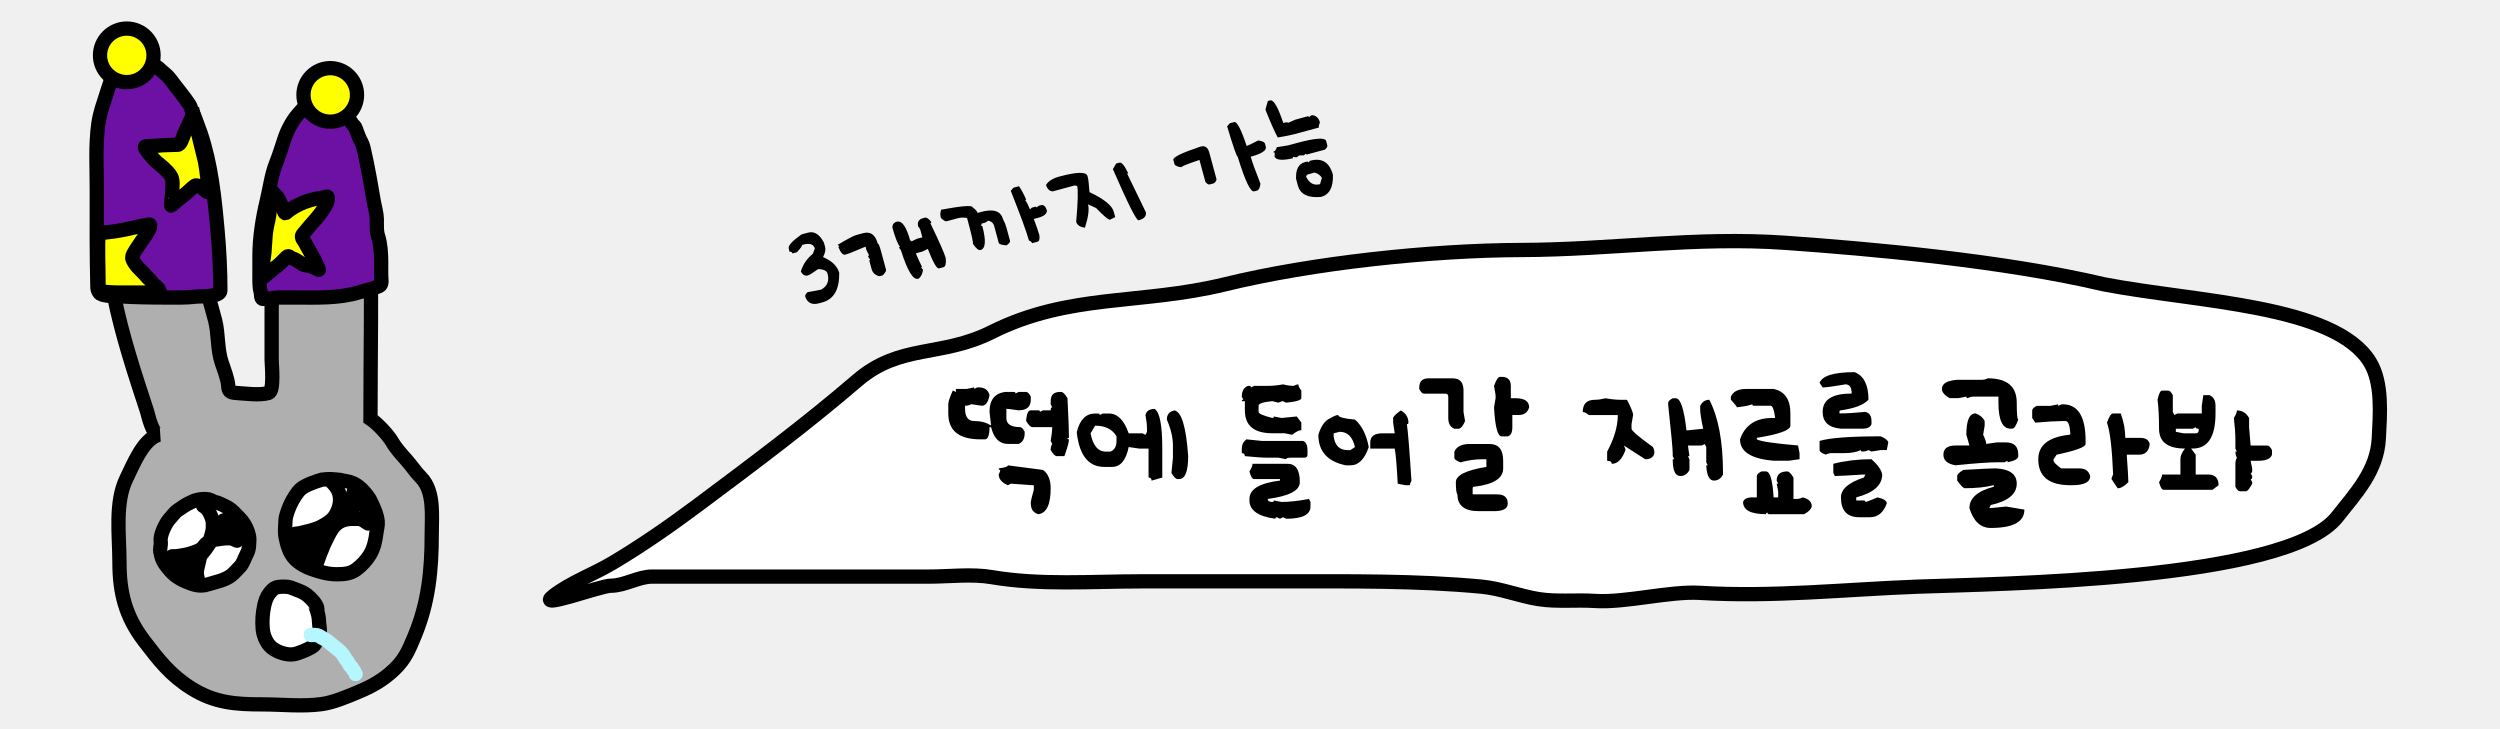
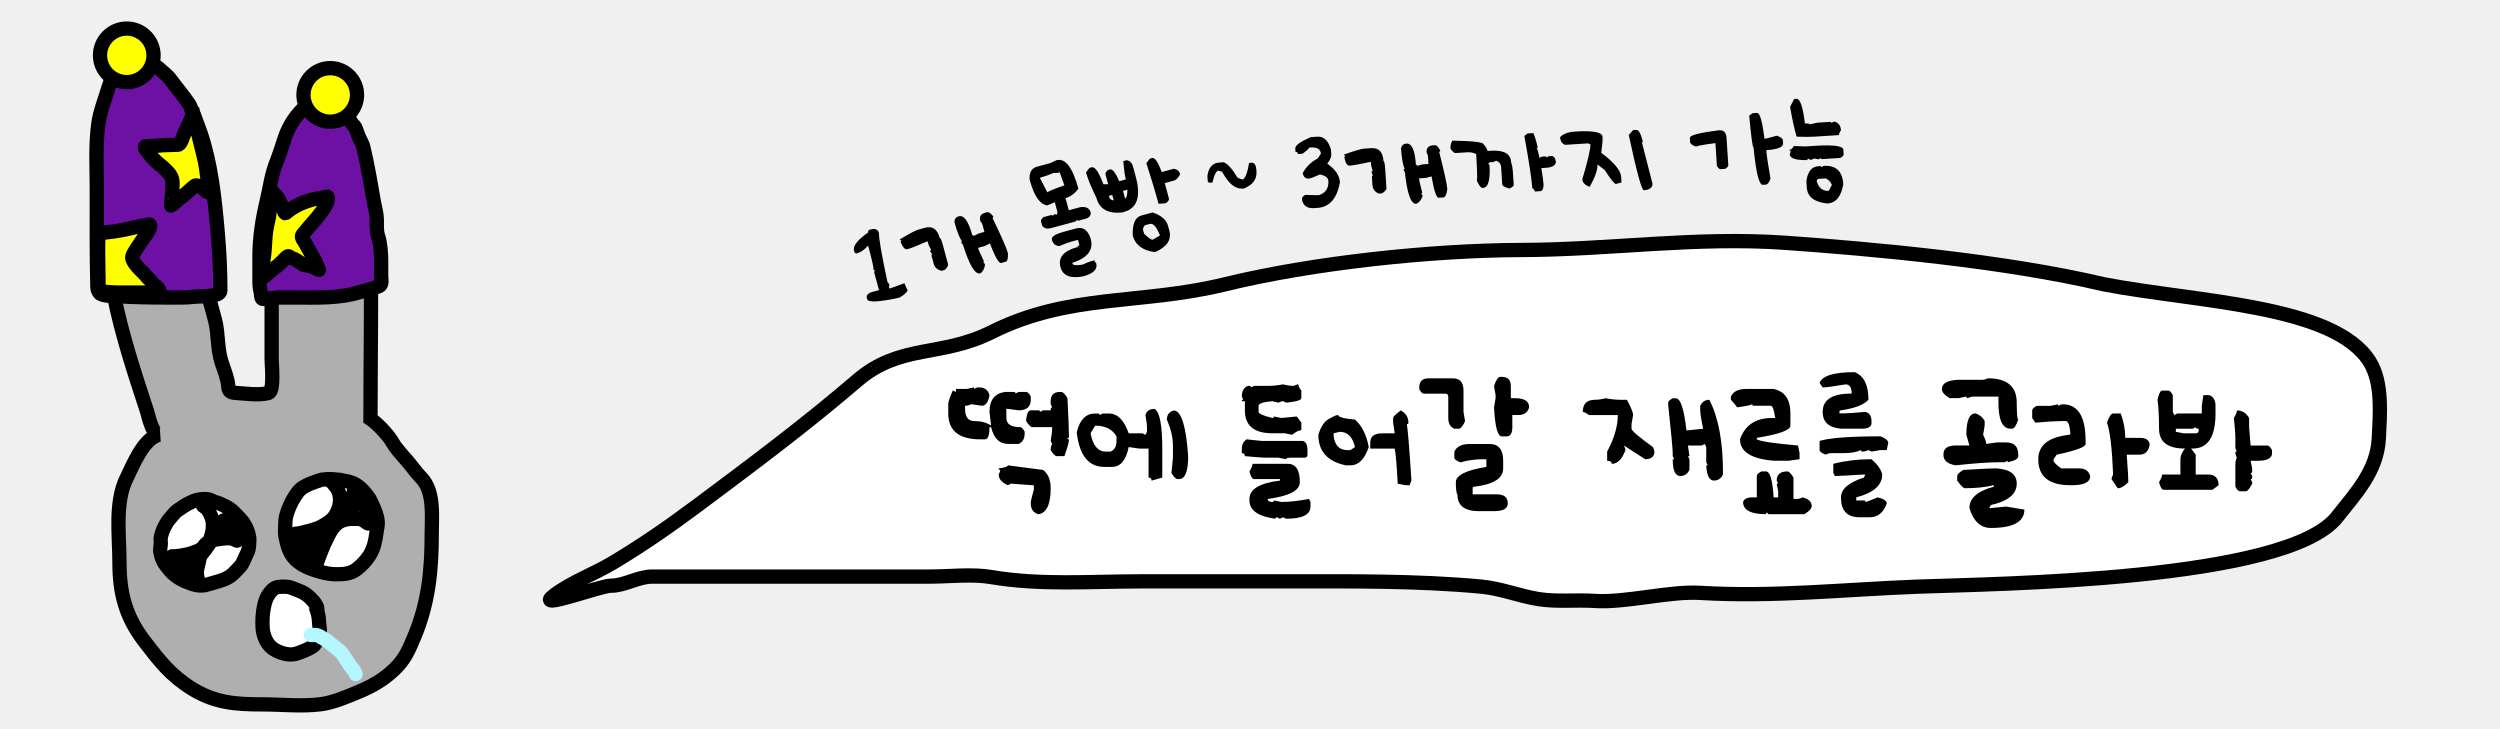
<svg xmlns="http://www.w3.org/2000/svg" width="350" height="102" viewBox="0 0 350 102" fill="none">
  <path d="M85.757 78.812C83.089 80.403 79.981 81.5 77.509 83.391C74.75 85.5 84.034 82 85.509 82C87.48 82 89.329 80.722 91.299 80.722H100.882H118.176H130.113C132.894 80.722 136.064 80.326 138.825 80.796C145.658 81.959 152.802 81.389 159.733 81.389H179.752C188.922 81.389 198.28 81.275 207.407 82.13C210.12 82.385 212.721 83.447 215.395 83.873C217.989 84.285 220.66 83.957 223.273 84.132C227.543 84.419 233.722 82.742 238 83C248.236 83.617 258.24 82.517 268.5 82.13C279.35 81.721 320.123 81.347 327.195 72.38C329.83 69.04 332.806 65.926 333.034 61.37C333.201 58.023 333.584 53.626 331.792 50.694C326.882 42.66 307.555 42.307 294.54 39.803C280.509 36.487 261.78 34.829 250.009 33.997C237.372 33.104 225.671 34.957 213 35C200.325 35.043 183.788 36.803 171.5 39.803C159.67 42.692 149.715 41.055 138.825 46.5C131.712 50.056 126.015 48.109 120.011 53.27C112.96 59.331 105.467 64.925 98.014 70.488L97.565 70.823C93.747 73.673 89.853 76.372 85.757 78.812Z" fill="white" stroke="black" stroke-width="2" stroke-linecap="round" />
  <path d="M136.391 54.234V54.453L136.82 54.234H137.039C137.836 54.234 138.333 54.591 138.531 55.305C138.359 56.305 138.003 56.805 137.461 56.805L135.969 56.586C135.719 56.732 135.432 56.805 135.109 56.805V57.227C135.109 58.372 135.536 58.945 136.391 58.945C137.349 58.945 138.135 59.159 138.75 59.586L138.531 57.656C138.531 56.016 139.245 55.089 140.672 54.875H141.953C142.099 54.875 142.172 54.948 142.172 55.094L142.602 54.875H143.664C143.872 54.875 144.089 55.089 144.312 55.516V55.945C144.312 56.945 143.742 57.445 142.602 57.445C141.581 57.3 141.01 57.227 140.891 57.227V58.516C140.891 59.37 141.531 59.797 142.812 59.797C143.016 59.797 143.229 60.01 143.453 60.438V60.656C143.453 61.422 143.169 61.919 142.602 62.148H141.102C139.924 62.148 139.141 61.365 138.75 59.797H138.531C138.531 60.938 138.318 61.508 137.891 61.508H137.25C134.255 61.508 132.758 60.297 132.758 57.875V56.586C132.758 56.247 132.971 55.607 133.398 54.664L133.828 54.875V54.453H135.328L136.391 54.234ZM148.375 54.875H148.586C148.81 54.875 149.096 55.161 149.445 55.734C149.586 58.536 149.656 60.391 149.656 61.297H149.445C149.445 61.438 149.516 61.508 149.656 61.508C149.656 61.883 149.443 62.667 149.016 63.859H147.945C147.721 63.859 147.438 63.575 147.094 63.008C147.094 62.685 147.164 62.398 147.305 62.148L147.094 61.719C147.234 60.948 147.305 60.307 147.305 59.797H144.523C144.299 59.797 144.013 59.513 143.664 58.945V58.727C143.758 57.872 143.974 57.445 144.312 57.445H145.383C145.523 57.445 145.594 57.516 145.594 57.656L146.023 57.445H147.094C147.094 57.159 147.164 57.016 147.305 57.016L147.094 56.586V56.164C147.094 55.305 147.521 54.875 148.375 54.875ZM141.102 65.148L146.023 65.789C146.737 66.32 147.094 67.174 147.094 68.352C147.094 70.607 146.523 71.82 145.383 71.992C144.669 71.794 144.312 71.294 144.312 70.492V70.281C144.312 70.146 144.453 69.576 144.734 68.57V67.93H144.523L141.531 67.711L141.102 67.93C140.247 67.56 139.82 67.06 139.82 66.43C139.961 66.154 140.031 65.94 140.031 65.789C139.891 65.789 139.82 65.716 139.82 65.57C140.674 65.471 141.102 65.331 141.102 65.148ZM161.648 57.25C162.362 57.677 162.719 59.529 162.719 62.805V66.859L161.219 67.289C161.219 67.003 161.078 66.859 160.797 66.859V62.805H159.516L158.016 62.586C157.646 64.44 156.865 65.367 155.672 65.367H154.602C152.424 65.367 151.143 63.8 150.758 60.664V60.453C151.185 58.745 152.039 57.891 153.32 57.891H153.75C153.891 57.891 153.961 57.961 153.961 58.102L154.391 57.891H155.242C156.451 57.891 157.375 58.815 158.016 60.664H159.938L160.367 60.883L160.578 60.453V60.023C160.578 59.513 160.508 58.872 160.367 58.102C160.508 57.534 160.935 57.25 161.648 57.25ZM164.422 57.461C165.422 57.648 166.062 59.784 166.344 63.867C166.344 66.003 165.917 67.07 165.062 67.07H164.852C164.628 67.07 164.344 66.787 164 66.219L164.211 64.086V62.375C164.211 61.276 163.927 60.065 163.359 58.742C163.359 58.029 163.714 57.602 164.422 57.461ZM153.32 59.594L152.68 60.664C153.003 62.372 153.714 63.227 154.812 63.227H155.453C156.026 62.997 156.312 62.5 156.312 61.734V61.094C155.74 60.094 154.742 59.594 153.32 59.594ZM179.625 53.812C180.193 53.953 180.69 54.023 181.117 54.023C181.393 53.883 181.609 53.812 181.766 53.812C181.766 54.036 181.906 54.323 182.188 54.672V55.734C182.188 56.021 181.477 56.234 180.055 56.375L179.625 56.164C179.474 56.164 179.26 56.234 178.984 56.375L178.125 56.164C176.844 56.279 176.203 56.492 176.203 56.805V57.664C176.203 57.914 176.844 58.198 178.125 58.516C178.271 58.516 178.344 58.445 178.344 58.305L179.414 58.516L181.547 58.305L182.188 59.156V60.227C181.859 60.227 181.432 60.44 180.906 60.867L179.836 60.656H178.125C175.562 60.656 174.281 59.586 174.281 57.445V56.164H173.852C173.852 56.023 173.922 55.953 174.062 55.953L173.852 55.523C173.852 54.758 174.135 54.258 174.703 54.023H174.922C175.062 54.023 175.133 54.096 175.133 54.242L175.562 54.023H177.484C178.161 54.023 178.875 53.953 179.625 53.812ZM174.492 61.508L176.633 61.727H182.406C182.833 61.867 183.047 62.294 183.047 63.008V63.648C183.047 63.935 182.904 64.078 182.617 64.078H180.695C180.268 64.078 180.055 64.148 180.055 64.289L178.984 64.078H177.484C176.771 64.078 175.703 64.005 174.281 63.859C174.281 63.578 174.138 63.438 173.852 63.438V62.789C173.852 62.273 174.065 61.846 174.492 61.508ZM175.352 64.93H180.266C181.406 64.93 181.977 65.787 181.977 67.5C181.977 68.677 180.479 69.461 177.484 69.852C177.484 70.133 177.698 70.273 178.125 70.273C178.271 70.273 178.344 70.203 178.344 70.062L179.414 70.273C180.503 70.273 181.784 70.133 183.258 69.852L183.469 70.273V70.914C183.469 72.055 182.331 72.625 180.055 72.625L179.625 72.414L179.195 72.625L178.766 72.414C178.625 72.414 178.555 72.484 178.555 72.625C176.133 72.297 174.922 71.443 174.922 70.062V69.852C174.922 68.487 176.346 67.63 179.195 67.281V67.07H175.562C175.318 67.07 175.104 66.713 174.922 66C175.208 65.537 175.352 65.18 175.352 64.93ZM196.109 57.461C196.823 57.857 197.18 58.427 197.18 59.172C197.18 59.312 197.107 59.383 196.961 59.383C197.107 60.268 197.32 62.904 197.602 67.289C197.461 67.565 197.391 67.779 197.391 67.93H196.75L195.68 67.719C195.539 65.042 195.398 63.404 195.258 62.805H191.836V61.945C191.836 61.091 192.406 60.664 193.547 60.664H195.258L195.039 59.172V58.531C195.039 58.339 195.396 57.982 196.109 57.461ZM187.352 58.102C187.352 58.388 188.133 58.602 189.695 58.742C190.659 59.581 191.302 60.862 191.625 62.586C191.052 64.294 190.195 65.148 189.055 65.148H188.414C185.852 64.612 184.57 63.188 184.57 60.875C184.945 59.615 185.516 58.833 186.281 58.531C186.745 58.245 187.102 58.102 187.352 58.102ZM186.711 60.664V61.094C186.893 62.375 187.534 63.016 188.633 63.016H189.055L189.695 62.586C189.367 61.164 188.656 60.453 187.562 60.453L186.711 60.664ZM210.023 52.758H210.234C211.089 52.758 211.516 53.185 211.516 54.039V55.75H212.156C213.438 55.75 214.078 56.177 214.078 57.031C213.88 57.745 213.383 58.102 212.586 58.102H211.727V59.812C211.727 60.552 211.513 60.979 211.086 61.094H210.234C209.667 61.094 209.31 59.74 209.164 57.031L209.383 55.75V55.32L209.164 54.039C209.456 53.185 209.742 52.758 210.023 52.758ZM199.977 52.969H203.398C204.393 52.969 204.891 53.539 204.891 54.68V57.672L205.109 58.953C204.833 59.604 204.547 59.961 204.25 60.023H203.609C203.042 59.794 202.758 59.297 202.758 58.531V55.539C202.758 55.253 202.615 55.109 202.328 55.109H199.336C199.133 55.109 198.919 54.896 198.695 54.469V54.258C198.695 53.398 199.122 52.969 199.977 52.969ZM205.75 62.156H208.523C209.805 62.156 210.445 62.94 210.445 64.508V65.578C210.445 66.969 209.094 67.823 206.391 68.141C206.245 68.141 206.172 68.213 206.172 68.359V69.211H209.594C210.589 69.211 211.086 69.638 211.086 70.492C211.086 71.206 210.445 71.562 209.164 71.562H207.031C205.036 71.562 204.039 70.779 204.039 69.211C203.893 69.07 203.82 68.5 203.82 67.5C203.82 66.542 205.245 65.831 208.094 65.367V64.297H207.453C206.531 64.297 205.534 64.44 204.461 64.727C203.893 64.513 203.609 64.299 203.609 64.086V63.227C203.932 62.513 204.646 62.156 205.75 62.156ZM224.789 55.758C225.534 55.898 226.245 55.969 226.922 55.969H227.773C228.346 57.042 228.633 57.755 228.633 58.109L228.414 59.383V60.023C228.435 60.31 229.432 61.164 231.406 62.586C231.547 62.836 231.617 63.122 231.617 63.445C231.477 64.013 231.049 64.297 230.336 64.297L227.352 62.375C227.492 62.651 227.562 62.865 227.562 63.016C227.094 64.297 226.453 64.938 225.641 64.938C225.641 64.651 225.427 64.508 225 64.508V63.227C225.995 61.378 226.492 59.672 226.492 58.109H222.438C222.094 57.823 221.81 57.68 221.586 57.68C221.586 56.539 222.156 55.969 223.297 55.969C223.724 55.969 224.221 55.898 224.789 55.758ZM234.18 55.758H234.609C235.271 55.758 235.768 57.253 236.102 60.242H236.312L238.445 60.023C238.164 58.747 238.023 57.823 238.023 57.25V56.828C238.305 56.255 238.732 55.969 239.305 55.969C240.581 58.427 241.219 61.844 241.219 66.219V66.43C240.938 66.997 240.513 67.281 239.945 67.281C239.305 67.281 238.948 66.57 238.875 65.148H239.086L238.875 64.719V62.586L238.664 62.164L238.234 62.375H236.312L236.523 63.867H236.312L236.523 64.297V65.789C236.242 66.357 235.815 66.641 235.242 66.641C234.534 66.641 234.18 65.859 234.18 64.297H234.391L234.18 63.867V63.445C234.18 62.862 233.966 60.583 233.539 56.609V56.398C233.539 56.195 233.753 55.982 234.18 55.758ZM244.461 54.453H248.305C249.872 54.786 250.656 55.927 250.656 57.875V59.586C250.656 60.227 249.089 60.797 245.953 61.297V61.508C246.453 61.794 248.378 62.081 251.727 62.367L251.938 63.438V64.289L250.445 64.5H248.305C245.169 64.24 243.602 63.242 243.602 61.508C244.299 59.513 245.797 58.516 248.094 58.516H248.523C248.378 57.375 248.164 56.805 247.883 56.805H245.523C245.383 56.805 245.312 56.734 245.312 56.594C245.057 56.734 244.344 56.878 243.172 57.023C243.172 56.94 242.888 56.583 242.32 55.953V55.523C242.643 54.81 243.357 54.453 244.461 54.453ZM246.594 66H247.234C247.807 66 248.164 67.211 248.305 69.633H248.945V68.781L248.734 67.711H248.945L248.734 67.281C248.734 66.427 249.234 66 250.234 66C250.453 66 250.737 66.284 251.086 66.852V69.852H251.516C251.833 69.852 252.117 69.779 252.367 69.633C253.221 69.836 253.648 70.263 253.648 70.914C253.555 71.294 253.201 71.651 252.586 71.984H247.664C247.523 71.984 247.453 71.914 247.453 71.773C247.307 71.773 247.234 71.844 247.234 71.984C245.099 71.984 244.031 71.414 244.031 70.273C244.172 69.846 244.599 69.633 245.312 69.633H245.953V66.641C245.953 66.438 246.167 66.224 246.594 66ZM259.656 52.102C260.943 52.617 261.586 53.901 261.586 55.953C260.961 56.667 259.677 57.164 257.734 57.445C257.594 57.445 257.523 57.518 257.523 57.664V57.875H257.734C258.557 57.875 259.698 57.805 261.156 57.664C261.724 57.805 262.008 58.232 262.008 58.945V59.375C261.867 59.802 261.44 60.016 260.727 60.016H257.734C256.026 59.87 255.172 59.086 255.172 57.664C255.172 55.95 256.526 55.094 259.234 55.094C259.234 54.24 258.948 53.812 258.375 53.812C256.693 54.099 255.625 54.242 255.172 54.242L254.742 53.602C255.112 52.602 256.75 52.102 259.656 52.102ZM263.297 61.086C263.948 61.362 264.302 61.646 264.359 61.938L264.148 63.008H263.297L262.008 63.219L261.586 63.008C261.336 63.148 261.049 63.219 260.727 63.219C260.586 63.219 260.516 63.148 260.516 63.008C259.958 63.294 259.174 63.438 258.164 63.438H256.453C256.13 63.438 255.844 63.508 255.594 63.648C255.026 63.435 254.742 63.221 254.742 63.008V61.727C256.174 61.3 259.026 61.086 263.297 61.086ZM262.008 64.289C262.883 65.06 263.383 65.773 263.508 66.43C263.508 67.93 262.297 68.997 259.875 69.633V70.062H260.945C261.086 70.062 261.156 70.133 261.156 70.273C261.281 70.273 261.852 70.06 262.867 69.633C263.721 69.826 264.148 70.112 264.148 70.492C263.674 71.773 262.891 72.414 261.797 72.414H260.305C258.591 72.414 257.734 71.487 257.734 69.633C257.734 68.477 258.805 67.549 260.945 66.852L261.156 66.43H260.945C258.68 66.57 257.326 66.641 256.883 66.641L256.664 66.211V64.93C258.362 64.503 260.143 64.289 262.008 64.289ZM278.281 52.961C280.99 52.961 282.344 54.099 282.344 56.375C282.344 57.943 282.414 58.727 282.555 58.727C282.268 59.586 281.984 60.016 281.703 60.016H281.484C280.349 60.016 279.781 58.802 279.781 56.375V55.523H276.359C276.036 55.523 275.75 55.594 275.5 55.734C275.359 55.734 275.289 55.664 275.289 55.523L274.219 55.734H272.938C272.224 55.328 271.867 54.901 271.867 54.453C271.867 53.703 272.581 53.276 274.008 53.172H277.43C277.747 53.172 278.031 53.102 278.281 52.961ZM276.57 57.875C277.159 58.073 277.586 58.43 277.852 58.945V59.586L277.641 60.867C277.927 61.45 278.07 61.878 278.07 62.148L279.562 61.938H280.844C281.984 61.938 282.555 62.508 282.555 63.648V63.859C282.555 64.234 282.057 64.521 281.062 64.719V64.5L280.633 64.719H279.562C278.453 64.719 276.529 64.859 273.789 65.141C272.648 64.963 272.078 64.466 272.078 63.648C272.078 62.794 272.648 62.367 273.789 62.367H275.719L275.289 60.867C275.289 58.872 275.716 57.875 276.57 57.875ZM279.352 65.57C281.346 65.659 282.344 66.372 282.344 67.711C282.344 69.169 281.133 70.167 278.711 70.703L278.492 71.133H278.711L280.844 70.914L283.414 71.344C283.414 73.057 281.846 73.914 278.711 73.914C277.284 73.914 276.286 72.987 275.719 71.133C275.719 69.737 276.857 68.74 279.133 68.141V67.922C277.997 68.208 276.643 68.352 275.07 68.352C274.883 68.352 274.529 67.995 274.008 67.281V66.641C274.008 66.417 274.292 66.133 274.859 65.789C277.359 65.643 278.857 65.57 279.352 65.57ZM288.141 56.602V56.82C288.417 56.675 288.63 56.602 288.781 56.602C290.917 56.602 291.984 58.312 291.984 61.734V62.156C291.984 62.583 290.633 63.083 287.93 63.656L287.5 64.297V64.508C287.5 64.701 287.857 65.057 288.57 65.578H291.133C291.93 65.578 292.427 65.935 292.625 66.648C292.625 67.503 291.771 67.93 290.062 67.93H289.852C286.857 67.93 285.359 66.719 285.359 64.297C285.359 62.339 286.784 61.198 289.633 60.875C289.779 60.875 289.852 60.805 289.852 60.664C289.763 59.523 289.549 58.953 289.211 58.953H288.57C287.82 58.953 286.609 59.026 284.938 59.172L284.508 58.523V57.461C284.508 57.253 284.721 57.039 285.148 56.82H287.07L288.141 56.602ZM295.836 57.883H296.898C297.326 59.023 297.539 60.164 297.539 61.305H299.68C300.393 61.305 300.82 61.589 300.961 62.156C300.852 63.156 300.354 63.656 299.469 63.656H297.758V63.867C297.898 65.81 297.969 67.021 297.969 67.5C297.417 68.073 296.919 68.359 296.477 68.359L295.617 67.078C295.617 66.922 295.69 66.706 295.836 66.43C295.69 62.779 295.404 60.359 294.977 59.172C295.268 58.312 295.555 57.883 295.836 57.883ZM302.695 54.68H303.547C303.755 54.68 303.971 54.893 304.195 55.32V57.672L304.406 58.102L304.836 57.883H308.25V56.82L308.469 55.32H309.32C309.888 55.555 310.172 56.055 310.172 56.82V57.883C310.172 61.159 309.104 62.797 306.969 62.797H306.758L307.398 63.656V66.43H309.109C310.104 66.43 310.602 66.93 310.602 67.93L309.75 68.57H302.906C302.661 68.57 302.448 68.213 302.266 67.5C302.552 67.037 302.695 66.68 302.695 66.43H305.258V64.297C305.258 63.818 305.471 63.318 305.898 62.797C303.477 62.797 302.266 61.872 302.266 60.023C302.266 58.357 302.195 57.003 302.055 55.961C302.242 55.107 302.456 54.68 302.695 54.68ZM313.164 57.461C313.909 57.461 314.479 57.815 314.875 58.523V59.812L315.086 62.375H317.438C317.646 62.375 317.859 62.589 318.078 63.016V63.656C317.891 64.224 317.25 64.508 316.156 64.508H315.086L315.305 65.578V66.008C315.305 66.148 315.232 66.219 315.086 66.219L315.305 66.648V66.859C315.305 67.005 315.232 67.078 315.086 67.078L315.305 67.5V67.719C314.93 68.422 314.643 68.776 314.445 68.781H313.594C313.391 68.781 313.177 68.568 312.953 68.141V64.938C312.953 64.615 313.023 64.331 313.164 64.086C313.023 63.836 312.953 63.55 312.953 63.227H313.164L312.953 62.797V61.516C312.953 60.734 312.883 59.737 312.742 58.523C313.023 58.065 313.164 57.711 313.164 57.461ZM306.969 60.023H304.617V60.453L305.688 60.664H307.398C307.68 60.664 307.82 60.521 307.82 60.234V60.023C307.539 60.023 307.398 59.953 307.398 59.812L306.969 60.023Z" fill="black" />
-   <path d="M112.21 32.819L113.143 32.566C113.995 32.335 114.73 32.8 115.348 33.96L115.516 34.582C115.617 34.955 115.522 35.424 115.23 35.989C116.486 36.535 117.241 37.273 117.493 38.205C117.53 40.522 116.74 41.899 115.122 42.337L114.658 42.463C113.731 42.714 113.102 42.441 112.773 41.644L112.73 41.486C112.69 41.339 112.803 41.142 113.068 40.896C114.167 40.708 114.801 40.591 114.97 40.545C115.833 40.053 116.129 39.309 115.859 38.313C115.747 37.898 115.303 37.687 114.528 37.678C113.797 38.208 113.323 38.503 113.104 38.562C112.689 38.674 112.361 38.486 112.119 37.997C112.413 37.019 112.967 36.203 113.781 35.55L114.078 34.807C113.91 34.185 113.362 34 112.434 34.251L112.281 34.292C112.317 34.424 112.076 34.767 111.558 35.32L110.942 35.487C110.885 35.28 110.754 35.204 110.546 35.26L110.421 34.796C110.312 34.397 110.909 33.737 112.21 32.819ZM125.545 31.04C126.269 30.844 126.896 31.726 127.427 33.687C127.529 33.659 127.594 33.696 127.621 33.798L128.355 33.435L129.129 33.226L128.877 32.292C128.814 32.062 128.706 31.871 128.551 31.719C128.384 31.101 128.611 30.707 129.233 30.539L129.539 30.456C129.766 30.443 130.043 30.643 130.369 31.057C130.398 31.162 130.359 31.229 130.254 31.258C131.514 33.863 132.233 35.495 132.412 36.155C132.468 36.917 132.361 37.334 132.089 37.408L131.467 37.576C131.158 37.66 130.634 36.75 129.896 34.845L129.168 35.206L128.235 35.459C128.304 35.715 128.59 36.358 129.091 37.388L128.939 37.429L129.174 37.694L129.217 37.852C129.095 38.464 128.87 38.856 128.541 39.031C127.832 39.223 127.028 37.89 126.129 35.034C125.973 34.862 125.88 34.721 125.85 34.612L126.003 34.57C125.654 34.102 125.298 33.201 124.937 31.866C124.931 31.427 125.134 31.151 125.545 31.04ZM119.904 32.896L120.831 32.644C121.861 32.366 122.543 32.846 122.879 34.087C122.985 34.058 123.135 34.404 123.33 35.124L124.043 37.754C124.087 37.916 123.935 38.18 123.589 38.545L123.125 38.67C122.537 38.546 122.167 38.203 122.015 37.642L121.721 36.556C121.693 36.454 121.732 36.389 121.838 36.36C121.678 36.189 121.583 36.049 121.554 35.939C121.526 35.837 121.565 35.772 121.671 35.744L121.303 35.012L121.177 34.548L121.024 34.589C119.692 35.169 118.843 35.508 118.477 35.607L118.319 35.65C118.01 35.734 117.692 35.377 117.367 34.578C117.469 34.551 117.506 34.486 117.478 34.384C117.376 34.412 117.312 34.375 117.284 34.273C118.631 33.463 119.504 33.004 119.904 32.896ZM141.884 26.28L142.659 26.07C143.019 26.592 143.355 27.221 143.668 27.958L143.51 28.001C143.663 28.15 143.893 28.585 144.198 29.308L144.467 29.071L144.931 28.946C145.033 28.918 145.098 28.955 145.125 29.057L145.395 28.82L145.859 28.694C146.195 28.712 146.434 28.98 146.574 29.496C146.549 29.944 146.141 30.275 145.349 30.49L144.733 30.657C145.113 31.658 145.374 32.419 145.515 32.94C145.58 33.477 145.495 33.777 145.261 33.84L144.486 34.05C144.44 33.88 144.294 33.752 144.048 33.665C143.729 32.485 142.881 30.169 141.505 26.717L141.884 26.28ZM131.754 29.358C134.603 28.833 136.066 28.712 136.142 28.995C136.56 29.311 136.799 29.58 136.859 29.803L137.323 29.677C139.076 29.202 140.106 29.532 140.413 30.667C140.624 31.039 140.786 31.438 140.902 31.864L141.404 33.719C141.446 33.874 141.282 34.084 140.913 34.35C140.238 34.306 139.873 34.185 139.819 33.985L139.189 31.66C139.069 31.215 138.778 30.962 138.316 30.901C138.144 31.057 138.003 31.15 137.893 31.18L137.43 31.305C137.458 31.411 137.422 31.477 137.32 31.505C137.347 31.607 137.412 31.644 137.514 31.616C138.073 33.679 137.992 34.807 137.272 35.002C137.004 35.075 136.648 34.785 136.204 34.132C136.289 34.041 136.018 32.839 135.392 30.528C134.96 30.426 134.519 30.436 134.071 30.558L132.521 30.978C132.363 31.02 132.101 30.869 131.736 30.522L131.695 30.37C131.618 30.087 131.638 29.75 131.754 29.358ZM148.286 24.723C150.759 24.053 152.079 24.027 152.247 24.645L152.288 24.798C152.372 25.107 152.452 25.806 152.528 26.894C154.558 27.858 155.688 28.768 155.92 29.624L156.13 30.398L155.397 30.761C155.157 30.773 154.512 30.23 153.462 29.13L152.324 28.607C152.512 29.3 152.367 30.392 151.888 31.881C151.198 31.785 150.791 31.507 150.666 31.047C150.909 28.269 150.955 26.598 150.801 26.032L150.449 25.964L147.355 26.802C146.898 26.743 146.595 26.437 146.445 25.883C146.786 25.349 147.399 24.963 148.286 24.723ZM156.254 22.898L156.717 22.773C157.027 22.689 157.438 23.184 157.952 24.259L157.799 24.301L160.43 29.732C160.513 30.264 160.17 30.634 159.401 30.842C159.118 30.919 157.919 28.532 155.804 23.682L156.254 22.898ZM172.178 17.256L172.794 17.089C173.175 16.985 173.755 18.101 174.533 20.436C174.672 20.398 175.212 20.141 176.151 19.664C176.673 19.737 176.985 19.873 177.087 20.072L177.213 20.536C177.353 21.052 176.65 21.52 175.104 21.939L175.147 22.097C175.299 22.659 175.737 23.867 176.463 25.723C176.39 26.248 176.253 26.563 176.05 26.666L175.587 26.792C175.078 26.93 174.307 25.311 173.276 21.936C173.148 21.971 172.655 20.554 171.797 17.687L172.178 17.256ZM168.079 20.521C168.697 20.354 169.104 20.632 169.3 21.356L170.305 25.066C170.345 25.213 170.232 25.409 169.967 25.655L169.35 25.822C169.2 25.863 169.003 25.75 168.761 25.484L167.923 22.39C166.299 22.939 165.451 23.28 165.378 23.414C164.852 23.341 164.538 23.204 164.434 23.001L164.267 22.385C164.169 22.023 165.44 21.402 168.079 20.521ZM177.501 14.138L177.807 14.056C178.301 13.922 178.917 14.973 179.656 17.209C180.071 17.097 180.293 17.093 180.321 17.199L181.364 16.746L183.067 16.285C183.169 16.258 183.234 16.297 183.262 16.402C183.434 16.243 183.574 16.148 183.683 16.118C184.253 16.174 184.623 16.517 184.793 17.147C184.655 17.456 184.607 17.691 184.651 17.853L181.246 18.776C180.73 18.916 179.942 19.072 178.885 19.245C178.441 18.43 177.871 17.146 177.173 15.393C177.156 15.329 177.265 14.91 177.501 14.138ZM178.751 20.611L180.343 20.35L181.582 20.014C184.161 19.316 185.52 19.225 185.66 19.741L185.827 20.358C185.867 20.505 185.754 20.701 185.489 20.947L183.012 21.618C182.91 21.645 182.845 21.608 182.818 21.507L182.548 21.744L181.89 21.758C181.718 21.914 181.577 22.006 181.468 22.036L181.115 21.968C181.01 21.996 180.971 22.061 180.998 22.163C179.434 22.514 178.577 22.414 178.428 21.864C178.476 21.636 178.485 21.468 178.455 21.359C178.354 21.386 178.289 21.349 178.261 21.247C178.495 21.184 178.658 20.972 178.751 20.611ZM182.646 22.712L182.958 22.628C183.059 22.601 183.124 22.64 183.153 22.745L183.421 22.503C185.069 22.056 186.131 22.712 186.607 24.469C186.668 26.221 186.119 27.254 184.957 27.568C183.121 27.738 182.035 27.202 181.699 25.962L181.448 25.034C181.395 23.717 181.794 22.943 182.646 22.712ZM182.881 24.81C183.343 25.68 183.985 26.004 184.807 25.782L185.063 24.887C184.804 24.5 184.461 24.259 184.035 24.163L183.108 24.415C182.909 24.505 182.834 24.637 182.881 24.81Z" fill="black" />
+   <path d="M121.764 32.159L121.916 32.118C122.538 31.949 122.919 32.123 123.059 32.64C123.03 33.352 123.423 35.627 124.24 39.465C124.396 39.637 124.489 39.778 124.518 39.887C124.471 40.115 124.462 40.283 124.491 40.392L124.802 40.308L126.616 39.653L127.069 40.696C126.798 41.101 126.388 41.433 125.839 41.691C123.011 42.295 121.535 42.363 121.408 41.895L121.324 41.584C121.342 41.248 121.609 41.009 122.126 40.869L123.059 40.617L122.388 38.139C122.359 38.034 122.396 37.967 122.498 37.94C122.47 37.838 122.405 37.801 122.304 37.828C122.338 37.552 122.081 36.403 121.534 34.382C121.027 34.961 120.515 35.32 119.999 35.46C119.791 35.516 119.66 35.441 119.603 35.233L119.562 35.08C119.388 34.439 120.046 33.596 121.535 32.549C121.514 32.336 121.59 32.206 121.764 32.159ZM134.234 30.281C134.957 30.085 135.585 30.967 136.116 32.928C136.218 32.9 136.282 32.937 136.31 33.039L137.044 32.676L137.818 32.467L137.566 31.534C137.503 31.303 137.395 31.112 137.24 30.96C137.073 30.342 137.3 29.948 137.922 29.78L138.228 29.697C138.455 29.684 138.732 29.884 139.058 30.298C139.087 30.403 139.048 30.47 138.943 30.499C140.203 33.104 140.922 34.736 141.101 35.396C141.157 36.158 141.05 36.575 140.778 36.649L140.156 36.817C139.847 36.901 139.323 35.991 138.585 34.086L137.857 34.447L136.924 34.7C136.993 34.956 137.279 35.599 137.78 36.629L137.628 36.67L137.863 36.935L137.906 37.093C137.784 37.705 137.559 38.097 137.23 38.272C136.521 38.464 135.717 37.131 134.818 34.275C134.662 34.103 134.569 33.962 134.539 33.853L134.692 33.811C134.343 33.343 133.987 32.442 133.626 31.107C133.62 30.668 133.823 30.392 134.234 30.281ZM128.593 32.137L129.52 31.885C130.55 31.607 131.232 32.087 131.568 33.328C131.674 33.299 131.824 33.645 132.019 34.365L132.732 36.995C132.775 37.157 132.624 37.421 132.278 37.786L131.814 37.911C131.226 37.787 130.856 37.444 130.704 36.883L130.41 35.797C130.382 35.695 130.421 35.63 130.527 35.601C130.367 35.43 130.272 35.289 130.243 35.18C130.215 35.078 130.254 35.013 130.36 34.985L129.992 34.253L129.866 33.789L129.713 33.83C128.381 34.41 127.532 34.749 127.166 34.848L127.008 34.891C126.699 34.975 126.381 34.617 126.056 33.819C126.158 33.792 126.195 33.727 126.167 33.625C126.065 33.653 126.001 33.616 125.973 33.514C127.32 32.704 128.193 32.245 128.593 32.137ZM147.897 22.434C149.138 22.098 150.163 23.425 150.973 26.415C150.464 27.107 149.863 27.547 149.169 27.735L149.631 29.437L151.18 29.017C152.024 28.874 152.533 29.125 152.707 29.769C152.717 30.208 152.463 30.497 151.947 30.637L151.019 30.888C150.917 30.916 150.853 30.879 150.825 30.777L150.555 31.014L147.151 31.936C146.596 32.086 146.181 31.978 145.904 31.612L145.735 30.99C145.695 30.843 145.808 30.647 146.073 30.401L147.159 30.107C147.261 30.079 147.326 30.116 147.353 30.218L147.623 29.981L147.97 30.051L148.045 29.703L147.668 28.311L146.624 28.758C145.59 28.617 144.777 27.453 144.185 25.267L144.143 25.114C144.088 24.133 144.426 23.544 145.158 23.346L147.013 22.843L147.897 22.434ZM145.576 24.89L146.626 26.93C146.765 26.784 147.562 26.456 149.019 25.948L148.359 24.136C148.015 24.229 147.745 24.248 147.548 24.192C146.897 24.477 146.24 24.71 145.576 24.89ZM148.952 32.444L150.654 31.983C151.619 31.721 152.301 32.2 152.7 33.42C153.103 34.905 152.348 35.996 150.436 36.692L150.125 36.776L150.166 36.929C150.222 37.136 150.677 37.179 151.531 37.057C152.042 36.809 152.543 36.619 153.033 36.486L153.191 36.443C153.221 36.553 153.314 36.693 153.47 36.866C153.693 37.691 153.083 38.3 151.639 38.691C149.85 39.034 148.792 38.6 148.464 37.39C148.101 36.051 148.9 35.117 150.861 34.586C150.832 34.48 150.92 34.4 151.124 34.344L150.915 33.575L149.988 33.827C149.562 33.942 149.01 34.146 148.332 34.439C147.777 34.435 147.421 34.143 147.263 33.563C147.152 33.152 147.715 32.779 148.952 32.444ZM152.528 23.505L152.839 23.42C153.291 23.298 153.838 24.091 154.479 25.799L155.144 25.789L154.765 24.392C154.726 24.245 154.838 24.048 155.104 23.802L155.409 23.72C155.748 23.628 156.175 24.178 156.688 25.371L157.615 25.119C157.486 24.641 157.366 23.787 157.255 22.558L157.719 22.432C158.175 22.487 158.478 22.791 158.628 23.346L159.007 24.743C159.76 27.525 159.21 29.168 157.355 29.67L157.044 29.754C155.101 29.933 153.922 29.256 153.507 27.726C152.763 26.203 152.273 25.006 152.037 24.135L152.528 23.505ZM160.98 22.211L161.291 22.127C161.672 22.023 162.124 22.676 162.647 24.084L164.349 23.623C164.82 23.718 165.111 23.971 165.222 24.382C164.973 24.895 164.667 25.201 164.305 25.299L163.066 25.634L163.653 27.8C163.693 27.947 163.58 28.144 163.315 28.39L163.01 28.472L162.192 28.524L161.984 27.755C161.689 26.669 161.191 25.031 160.489 22.842L160.98 22.211ZM157.217 26.721L157.51 27.801C157.717 27.745 157.827 27.328 157.839 26.552L157.217 26.721ZM155.251 27.417L155.335 27.728C155.375 27.875 155.572 27.988 155.925 28.066L155.715 27.291L155.251 27.417ZM159.813 30.164L161.357 29.745C162.574 30.144 163.301 30.779 163.536 31.65L163.703 32.267C164.053 33.556 163.385 34.566 161.702 35.298C159.983 35.079 158.945 34.31 158.588 32.99C158.511 31.348 158.92 30.406 159.813 30.164ZM160.006 32.108L160.173 32.725C160.802 33.328 161.208 33.604 161.393 33.554L162.396 32.955C161.926 31.755 161.449 31.22 160.966 31.351L160.344 31.519C160.197 31.559 160.085 31.756 160.006 32.108Z" fill="black" />
+   <path d="M170.681 22.758L171.324 22.717C171.874 22.92 172.509 23.63 173.23 24.848C173.59 25.04 173.864 25.13 174.051 25.118C174.421 24.773 174.692 24.004 174.865 22.81L175.344 22.779C175.671 22.868 175.852 23.177 175.886 23.707L175.907 24.029C175.976 25.093 175.385 25.883 174.134 26.398L173.971 26.409C172.926 26.477 171.964 25.68 171.086 24.018C170.972 24.025 170.809 23.983 170.596 23.891C170.276 23.912 169.991 24.467 169.741 25.555L169.419 25.576C169.205 25.59 169.091 25.49 169.077 25.276L169.035 24.638C169.201 23.445 169.749 22.819 170.681 22.758ZM183.485 19.199L184.45 19.136C185.331 19.079 185.959 19.68 186.334 20.94L186.376 21.583C186.401 21.969 186.214 22.41 185.816 22.905C186.939 23.69 187.532 24.564 187.594 25.526C187.171 27.805 186.122 28.998 184.45 29.106L183.971 29.137C183.012 29.199 182.45 28.807 182.286 27.961L182.275 27.797C182.265 27.645 182.415 27.475 182.723 27.286C183.837 27.32 184.482 27.331 184.657 27.32C185.6 27.008 186.038 26.338 185.972 25.309C185.944 24.88 185.551 24.584 184.793 24.422C183.971 24.796 183.448 24.991 183.222 25.005C182.793 25.033 182.508 24.783 182.369 24.256C182.851 23.356 183.555 22.666 184.483 22.187L184.922 21.519C184.88 20.876 184.38 20.585 183.421 20.647L183.263 20.657C183.272 20.794 182.967 21.082 182.35 21.521L181.713 21.562C181.699 21.348 181.585 21.248 181.37 21.262L181.339 20.782C181.312 20.369 182.028 19.841 183.485 19.199ZM196.908 20.102C197.656 20.054 198.096 21.043 198.227 23.07C198.333 23.064 198.389 23.113 198.396 23.218L199.186 23.008L199.987 22.956L199.925 21.992C199.91 21.754 199.841 21.545 199.72 21.365C199.679 20.726 199.979 20.385 200.623 20.343L200.938 20.323C201.164 20.355 201.395 20.607 201.633 21.076C201.64 21.186 201.589 21.244 201.48 21.251C202.198 24.054 202.579 25.797 202.623 26.479C202.527 27.237 202.339 27.625 202.058 27.643L201.415 27.684C201.096 27.705 200.763 26.709 200.417 24.696L199.632 24.905L198.667 24.968C198.685 25.233 198.837 25.92 199.124 27.029L198.966 27.039L199.144 27.344L199.155 27.508C198.914 28.083 198.615 28.424 198.258 28.529C197.525 28.576 197.002 27.111 196.687 24.133C196.569 23.933 196.506 23.777 196.499 23.664L196.656 23.654C196.407 23.126 196.238 22.172 196.148 20.792C196.23 20.36 196.483 20.13 196.908 20.102ZM191.011 20.802L191.97 20.739C193.034 20.671 193.608 21.277 193.691 22.56C193.8 22.553 193.879 22.921 193.927 23.666L194.103 26.385C194.114 26.552 193.913 26.781 193.502 27.07L193.022 27.101C192.47 26.863 192.176 26.453 192.138 25.872L192.065 24.75C192.059 24.644 192.11 24.588 192.219 24.581C192.096 24.381 192.031 24.225 192.024 24.112C192.017 24.007 192.068 23.951 192.178 23.944L191.962 23.153L191.931 22.674L191.773 22.684C190.352 22.987 189.453 23.151 189.075 23.176L188.911 23.186C188.591 23.207 188.351 22.794 188.191 21.947C188.296 21.94 188.345 21.884 188.338 21.779C188.233 21.786 188.177 21.737 188.17 21.631C189.651 21.105 190.598 20.828 191.011 20.802ZM213.867 18.681L214.668 18.629C214.917 19.212 215.122 19.895 215.282 20.68L215.119 20.69C215.24 20.866 215.378 21.339 215.534 22.108L215.845 21.929L216.324 21.898C216.43 21.891 216.486 21.941 216.492 22.046L216.804 21.867L217.283 21.836C217.61 21.921 217.79 22.23 217.825 22.764C217.712 23.198 217.246 23.441 216.428 23.494L215.79 23.536C215.965 24.593 216.069 25.391 216.104 25.929C216.061 26.468 215.918 26.745 215.676 26.761L214.875 26.813C214.864 26.637 214.746 26.482 214.522 26.348C214.443 25.128 214.072 22.69 213.408 19.034L213.867 18.681ZM203.328 19.687C206.224 19.738 207.682 19.91 207.701 20.202C208.047 20.595 208.228 20.906 208.243 21.136L208.722 21.105C210.535 20.987 211.479 21.515 211.555 22.689C211.687 23.095 211.767 23.518 211.796 23.959L211.92 25.877C211.93 26.037 211.728 26.21 211.314 26.398C210.66 26.221 210.327 26.029 210.313 25.822L210.158 23.419C210.128 22.959 209.893 22.653 209.453 22.502C209.253 22.62 209.096 22.683 208.983 22.691L208.504 22.722C208.511 22.831 208.462 22.889 208.357 22.896C208.363 23.001 208.419 23.05 208.525 23.043C208.663 25.176 208.36 26.266 207.615 26.314C207.338 26.332 207.047 25.977 206.742 25.249C206.843 25.176 206.816 23.945 206.661 21.555C206.257 21.37 205.824 21.292 205.36 21.323L203.758 21.426C203.594 21.437 203.368 21.236 203.079 20.824L203.069 20.666C203.05 20.374 203.136 20.047 203.328 19.687ZM220.45 18.425C223.007 18.259 224.307 18.496 224.348 19.136L224.358 19.293C224.379 19.613 224.319 20.314 224.177 21.395C225.975 22.743 226.903 23.859 226.96 24.744L227.012 25.545L226.221 25.755C225.984 25.719 225.46 25.058 224.648 23.772L223.638 23.033C223.684 23.751 223.325 24.792 222.56 26.156C221.903 25.925 221.559 25.571 221.528 25.096C222.318 22.422 222.694 20.793 222.656 20.208L222.324 20.071L219.126 20.278C218.69 20.13 218.453 19.77 218.416 19.197C218.856 18.742 219.534 18.484 220.45 18.425ZM228.622 18.219L229.101 18.188C229.421 18.167 229.726 18.734 230.016 19.89L229.858 19.9L231.358 25.745C231.334 26.283 230.925 26.578 230.13 26.629C229.837 26.648 229.136 24.071 228.026 18.897L228.622 18.219ZM245.35 15.849L245.987 15.808C246.381 15.783 246.727 16.991 247.026 19.434C247.17 19.425 247.75 19.279 248.765 18.998C249.262 19.174 249.541 19.369 249.602 19.584L249.633 20.064C249.667 20.598 248.886 20.916 247.287 21.02L247.298 21.184C247.336 21.765 247.526 23.036 247.868 24.999C247.693 25.499 247.496 25.78 247.277 25.841L246.797 25.872C246.271 25.907 245.837 24.167 245.496 20.655C245.364 20.663 245.162 19.177 244.891 16.196L245.35 15.849ZM240.683 18.236C241.323 18.195 241.667 18.548 241.715 19.297L241.964 23.132C241.973 23.284 241.824 23.454 241.515 23.643L240.878 23.684C240.722 23.694 240.552 23.545 240.367 23.236L240.16 20.037C238.46 20.253 237.56 20.419 237.462 20.535C236.961 20.36 236.681 20.163 236.619 19.944L236.578 19.306C236.554 18.932 237.922 18.575 240.683 18.236ZM251.186 13.851L251.501 13.83C252.012 13.797 252.408 14.95 252.688 17.288C253.117 17.26 253.335 17.301 253.342 17.41L254.454 17.174L256.214 17.06C256.319 17.053 256.376 17.104 256.383 17.213C256.582 17.091 256.738 17.026 256.851 17.018C257.399 17.187 257.693 17.596 257.735 18.247C257.538 18.522 257.445 18.744 257.456 18.911L253.936 19.139C253.402 19.174 252.599 19.171 251.528 19.131C251.255 18.244 250.951 16.872 250.615 15.015C250.611 14.949 250.801 14.561 251.186 13.851ZM251.125 20.443L252.738 20.503L254.019 20.42C256.685 20.247 258.035 20.428 258.07 20.962L258.111 21.599C258.121 21.751 257.972 21.921 257.663 22.11L255.102 22.275C254.996 22.282 254.94 22.233 254.934 22.128L254.622 22.306L253.975 22.19C253.775 22.308 253.618 22.372 253.505 22.379L253.174 22.242C253.064 22.249 253.013 22.305 253.02 22.41C251.417 22.444 250.598 22.176 250.561 21.607C250.653 21.393 250.695 21.23 250.687 21.117C250.582 21.124 250.526 21.075 250.519 20.969C250.761 20.954 250.963 20.778 251.125 20.443ZM254.526 23.276L254.848 23.255C254.953 23.248 255.009 23.299 255.017 23.408L255.328 23.224C257.031 23.113 257.942 23.966 258.059 25.783C257.772 27.512 257.028 28.416 255.827 28.494C253.994 28.295 253.036 27.555 252.953 26.272L252.891 25.313C253.1 24.012 253.645 23.333 254.526 23.276ZM254.34 25.378C254.62 26.323 255.185 26.768 256.035 26.713L256.463 25.886C256.286 25.456 255.998 25.151 255.599 24.974L254.64 25.036C254.428 25.085 254.328 25.199 254.34 25.378Z" fill="black" />
  <path d="M20.583 57.575C20.775 58.159 21.263 60.749 22.259 60.86C20.038 61.417 18.605 65.168 17.724 66.936C16.033 70.329 16.725 75.041 16.725 78.749C16.725 82.97 17.55 86.283 20.183 89.73C22.267 92.456 23.885 94.552 26.84 96.392C30.067 98.402 32.985 98.613 36.678 98.613C39.365 98.613 42.303 98.94 44.979 98.582C46.691 98.353 48.553 97.544 50.144 96.885C52.093 96.078 53.719 95.156 55.247 93.678C56.69 92.283 57.218 91.019 57.995 89.16L58.014 89.113C59.996 84.373 60.443 79.833 60.443 74.724C60.443 72.225 60.85 68.763 58.921 66.828C58.187 66.092 57.602 65.173 56.908 64.407C56.355 63.797 55.356 62.666 54.971 61.97C54.419 60.973 52.866 59.308 51.865 58.639C51.865 49.853 52.056 40.216 51.865 31.434C51.783 27.609 50.022 24.17 49.437 20.454L49.432 20.422C49.273 19.412 48.961 17.431 47.715 17.293C46.512 17.158 45.364 17.432 44.179 17.555C43.12 17.665 42.49 20.457 42.181 21.179C39.577 27.275 38.031 34.303 38.031 40.95V50.404C38.031 50.987 38.421 54.779 37.6 55.015C36.338 55.377 34.387 55.101 33.096 55.015C32.121 54.95 31.992 54.761 31.943 53.92C31.897 53.133 31.331 51.615 31.052 50.804C30.398 48.909 30.607 46.774 30.114 44.852C29.506 42.48 28.747 40.136 28.131 37.758C27.352 34.752 27.151 31.597 26.409 28.566C25.583 25.191 24.885 21.799 23.95 18.449C23.541 16.985 22.932 13.392 21.367 12.681C18.577 11.415 15.816 16.975 15.188 18.758C14.122 21.78 14.788 25.791 14.788 28.952C14.788 33.225 15.126 37.174 15.956 41.366C17.04 46.84 18.844 52.273 20.583 57.575Z" fill="#AFAFAF" stroke="black" stroke-width="2" stroke-linecap="round" />
  <path d="M44.42 85.19C44.422 85.254 44.451 85.461 44.39 85.498C44.516 85.875 44.652 86.484 44.652 86.88C44.652 87.623 44.924 88.151 44.652 88.858C44.471 89.331 44.271 90.115 43.861 90.441C43.532 90.703 42.668 91.09 42.279 91.232C41.674 91.452 41.334 91.628 40.696 91.628C39.781 91.628 38.413 91.149 37.747 90.394C37.188 89.76 36.842 88.836 36.775 88.001C36.689 86.941 36.757 85.83 36.987 84.793C37.125 84.167 37.323 83.556 37.728 83.048C37.956 82.762 38.246 82.402 38.599 82.273C39.103 82.091 39.765 82.123 40.296 82.162C40.516 82.179 40.73 82.263 40.934 82.34C41.325 82.487 41.717 82.637 42.102 82.8C42.595 83.008 43.046 83.32 43.423 83.697C43.743 84.017 44.065 84.346 44.271 84.753C44.338 84.885 44.415 85.041 44.42 85.19Z" fill="white" stroke="black" stroke-width="2" stroke-linecap="round" />
  <path d="M22.496 75.801C22.369 74.955 23.132 73.367 23.666 72.722C24.066 72.328 24.406 71.761 24.87 71.449C25.262 71.184 25.657 70.903 26.057 70.657C26.211 70.563 26.681 70.349 26.848 70.262C27.34 70.005 27.887 69.9 28.431 69.866C29.222 69.866 29.222 69.866 30.013 70.262C30.562 70.346 31.12 70.678 31.628 70.913C32.411 71.276 33.054 72.04 33.642 72.653C34.279 73.318 34.711 74.258 34.878 75.163C34.938 75.484 34.885 75.871 34.878 76.197C34.869 76.686 34.768 77.156 34.536 77.576C34.218 78.152 34.038 78.905 33.574 79.362C33.191 79.74 32.811 80.216 32.387 80.549C31.532 81.22 30.269 81.459 29.226 81.783C28.499 82.008 27.849 82.077 26.848 81.736C25.72 81.352 24.628 80.826 23.86 79.922C23.241 79.194 22.674 78.571 22.496 77.445C22.299 76.903 22.581 76.374 22.496 75.801Z" fill="white" stroke="black" stroke-width="2" stroke-linecap="round" />
  <path d="M42.069 68.496C42.681 67.931 44.184 67.403 45.059 67.154C46.162 67.007 46.631 67.097 47.614 67.189C48.609 67.492 49.938 67.154 51.75 69.866C53.357 73.032 52.837 73.425 52.697 74.595C52.567 75.683 52.336 76.781 51.75 77.717C51.28 78.469 50.639 79.14 49.938 79.684C49.093 80.34 48.13 80.396 47.101 80.396C45.907 80.396 44.804 80.075 43.685 79.684C42.789 79.37 41.956 78.929 41.287 78.244C40.51 77.449 40.192 76.252 39.978 75.188C39.867 74.641 39.908 74.051 39.935 73.497C39.956 73.054 39.959 72.641 40.075 72.21C40.342 71.223 40.777 70.253 41.341 69.4C41.553 69.081 41.787 68.757 42.069 68.496Z" fill="white" stroke="black" stroke-width="2" stroke-linecap="round" />
  <path d="M28.44 70.824C28.644 70.959 28.852 71.087 29.004 71.282C29.069 71.366 29.131 71.454 29.193 71.541C29.267 71.645 29.321 71.76 29.382 71.872C29.454 72.005 29.515 72.145 29.565 72.289C29.622 72.454 29.698 72.612 29.738 72.783C29.825 73.159 29.805 73.551 29.799 73.935C29.795 74.18 29.722 74.424 29.67 74.661C29.608 74.944 29.515 75.221 29.423 75.496C29.317 75.814 29.138 76.114 28.877 76.324C28.704 76.463 28.523 76.588 28.347 76.721C28.166 76.859 27.978 76.997 27.771 77.094C27.384 77.274 26.975 77.388 26.571 77.521C26.262 77.623 25.947 77.675 25.627 77.728C25.289 77.784 24.956 77.856 24.613 77.874C24.472 77.881 24.33 77.877 24.189 77.877C24.131 77.877 24.084 77.861 24.076 77.933C24.058 78.084 24.12 78.233 24.192 78.361C24.368 78.668 24.552 78.967 24.775 79.242C25.276 79.857 25.847 80.546 26.599 80.857C26.764 80.925 26.953 80.969 27.128 80.992C27.296 81.014 27.442 81.063 27.602 81.116C27.639 81.128 27.668 81.142 27.7 81.158C27.7 81.158 27.667 80.966 27.663 80.951C27.6 80.696 27.55 80.439 27.55 80.174C27.55 79.762 27.675 79.373 27.766 78.975C27.878 78.488 27.976 77.993 28.12 77.514C28.241 77.111 28.357 76.713 28.618 76.376C28.86 76.064 29.169 75.858 29.533 75.706C29.982 75.518 30.47 75.52 30.942 75.434C31.381 75.355 31.833 75.348 32.278 75.353C32.401 75.355 32.499 75.398 32.61 75.447C32.754 75.511 32.903 75.565 33.047 75.629C33.069 75.638 33.288 75.759 33.306 75.738C33.346 75.689 33.313 75.442 33.302 75.382C33.21 74.888 32.769 74.517 32.431 74.183C32.241 73.996 32.039 73.806 31.89 73.585C31.765 73.401 31.671 73.195 31.543 73.011C31.528 72.991 31.409 72.784 31.375 72.805C31.352 72.818 31.348 72.851 31.336 72.875C31.281 72.984 31.227 73.093 31.165 73.199C31.056 73.388 30.931 73.567 30.806 73.745C30.618 74.011 30.473 74.287 30.309 74.568C30.102 74.924 29.869 75.266 29.637 75.607C29.359 76.015 29.105 76.436 28.812 76.835C28.539 77.207 28.235 77.56 27.93 77.906C27.672 78.197 27.424 78.487 27.119 78.729C26.928 78.882 26.772 79.072 26.574 79.216C26.424 79.325 26.313 79.473 26.172 79.592C26.043 79.701 25.935 79.834 25.819 79.957C25.79 79.988 25.723 80.163 25.821 80.108C25.962 80.029 26.099 79.925 26.224 79.822C26.26 79.792 26.305 79.767 26.321 79.721" stroke="black" stroke-width="2" stroke-linecap="round" />
  <path d="M46.386 67.408C46.807 67.866 47.206 68.28 47.418 68.868C47.499 69.092 47.557 69.311 47.583 69.549C47.631 70.007 47.602 70.484 47.474 70.925C47.284 71.576 47.001 72.197 46.519 72.679C46.255 72.942 45.949 73.157 45.631 73.351C45.249 73.584 44.833 73.833 44.411 73.983C43.804 74.199 43.205 74.376 42.573 74.504C42.311 74.558 42.055 74.652 41.787 74.674C41.686 74.683 41.589 74.692 41.488 74.711C41.437 74.72 41.364 74.707 41.316 74.728C41.135 74.805 42.003 76.191 42.077 76.323C42.302 76.725 42.457 77.167 42.624 77.596C42.68 77.737 42.736 77.88 42.779 78.026C42.785 78.044 42.783 77.924 42.783 77.905C42.783 77.288 42.732 76.648 42.804 76.035C42.811 75.971 42.932 76.341 42.942 76.38C43.058 76.855 43.161 77.332 43.283 77.805C43.367 78.128 43.474 78.419 43.596 78.722C43.696 78.972 43.933 79.167 44.118 79.353C44.217 79.451 44.253 79.15 44.267 79.09C44.333 78.81 44.452 78.543 44.55 78.273C44.706 77.843 44.842 77.409 45.041 76.995C45.151 76.765 45.218 76.518 45.321 76.286C45.413 76.082 45.519 75.878 45.618 75.677C45.858 75.189 46.09 74.681 46.383 74.222C46.636 73.827 46.934 73.475 47.32 73.202C47.869 72.815 48.516 72.664 49.18 72.638C49.485 72.627 49.793 72.633 50.098 72.636C50.273 72.638 50.426 72.654 50.586 72.724C50.797 72.816 51.033 72.932 51.207 73.085C51.294 73.162 51.44 73.242 51.547 73.29C51.615 73.32 51.611 73.012 51.612 72.974C51.621 72.696 51.645 72.388 51.588 72.115C51.507 71.724 51.339 71.367 51.179 71.003C50.954 70.492 50.697 69.964 50.386 69.5C50.249 69.296 50.1 69.113 49.922 68.945C49.843 68.87 49.733 68.724 49.627 68.685C49.507 68.641 49.443 69.261 49.439 69.319C49.401 69.798 49.395 70.277 49.378 70.757C49.368 71.015 49.329 71.275 49.329 71.533C49.329 71.604 49.307 71.652 49.273 71.715C49.175 71.892 49.008 71.991 48.836 72.087C48.454 72.299 48.055 72.47 47.655 72.641C47.236 72.82 46.838 72.987 46.504 73.296C46.155 73.62 45.862 74.013 45.541 74.364C45.401 74.517 45.253 74.662 45.11 74.813C44.94 74.993 44.806 75.181 44.609 75.335C44.467 75.446 44.339 75.573 44.189 75.672C44.095 75.734 43.971 75.814 43.903 75.904C43.856 75.968 43.75 76.118 43.684 76.151" stroke="black" stroke-width="2" stroke-linecap="round" />
  <path d="M15.811 10.706C15.978 10.388 16.165 9.726 16.854 9.315C17.543 8.904 18.035 9.141 18.612 9.141H20.225C20.732 9.141 21.787 9.119 22.156 9.489C22.685 10.017 23.396 10.487 23.847 11.101C24.709 12.278 25.681 13.392 26.498 14.617C26.668 14.872 26.782 15.279 26.87 15.573C26.953 15.854 27.153 16.081 27.246 16.356C27.5 17.103 27.813 17.829 28.067 18.577C29.566 22.989 30.046 27.673 30.458 32.287C30.706 35.073 30.849 37.888 30.849 40.685C30.849 41.62 28.055 41.45 27.454 41.526C26.064 41.699 24.667 41.651 23.267 41.651C21.009 41.651 18.783 41.61 16.53 41.477C15.987 41.445 14.153 41.473 13.879 40.956C13.766 40.741 13.646 40.554 13.638 40.26C13.511 35.696 13.551 31.12 13.551 26.55C13.551 23.49 13.348 20.363 13.768 17.331C14.008 15.599 14.641 14.085 15.135 12.425C15.314 11.821 15.518 11.261 15.811 10.706Z" fill="#6C11A4" stroke="black" stroke-width="2" stroke-linecap="round" />
  <path d="M41.704 16.018C41.828 15.876 44.021 13.34 44.235 13.661L45.036 13.661C45.274 13.661 45.805 13.671 46.022 13.767C46.652 14.047 47.168 14.73 47.644 15.206C48.292 15.854 48.831 16.509 49.296 17.312C49.401 17.494 49.609 17.597 49.711 17.785C49.841 18.024 49.901 18.258 49.991 18.509C50.142 18.931 50.36 19.477 50.585 19.871C50.871 20.372 50.911 20.89 51.054 21.441C51.236 22.144 51.351 22.864 51.498 23.575C51.817 25.125 52.053 26.685 52.338 28.235C52.483 29.022 52.739 29.892 52.754 30.689C52.767 31.451 52.687 32.311 52.927 33.045C53.271 34.095 53.362 35.513 53.362 36.614V38.565C53.362 39.024 53.569 39.841 53.096 40.048C52.164 40.456 51.276 40.614 50.315 40.912C47.442 41.801 44.311 41.651 41.342 41.651H39.068C38.303 41.651 37.522 41.875 36.774 41.849C36.516 41.84 36.549 41.033 36.498 40.869C36.289 40.188 36.325 39.301 36.325 38.589V35.895C36.325 33.252 36.753 30.593 37.368 28.033C37.79 26.272 37.992 24.481 38.667 22.793C39.112 21.679 39.475 20.48 39.855 19.34C40.228 18.219 40.933 16.899 41.704 16.018Z" fill="#6C11A4" stroke="black" stroke-width="2" stroke-linecap="round" />
  <circle cx="17.748" cy="7.748" r="3.748" fill="#FFFF00" stroke="black" stroke-width="2" />
  <circle cx="46.235" cy="13.287" r="3.748" fill="#FFFF00" stroke="black" stroke-width="2" />
  <path d="M39.069 27.953C38.883 27.507 38.166 26.911 37.82 26.565C37.655 26.812 37.734 27.221 37.734 27.503C37.734 28.178 37.745 28.854 37.734 29.529C37.72 30.38 37.443 31.209 37.303 32.042C37.06 33.487 37.14 34.953 36.872 36.389C36.767 36.95 36.829 37.559 36.829 38.127C36.829 38.224 36.736 38.861 36.958 38.75C37.168 38.645 37.325 38.404 37.528 38.276C37.832 38.084 38.04 37.78 38.347 37.587C39.029 37.156 39.556 36.538 40.128 35.978C40.283 35.826 40.453 35.842 40.602 35.983C40.824 36.193 41.192 36.218 41.449 36.399C41.601 36.506 41.747 36.608 41.913 36.691C42.09 36.78 42.218 36.934 42.388 37.026C42.612 37.148 42.98 37.144 43.23 37.208C43.593 37.302 43.931 37.424 44.264 37.596C44.32 37.625 44.693 37.86 44.638 37.749C44.578 37.629 44.569 37.483 44.499 37.371C44.406 37.224 44.344 37.057 44.279 36.897C44.065 36.373 43.754 35.889 43.484 35.394C43.216 34.901 42.946 34.409 42.67 33.921C42.534 33.681 42.313 33.458 42.268 33.177C42.231 32.949 42.425 32.778 42.56 32.607C43.542 31.365 44.749 30.243 45.543 28.849C45.732 28.515 45.878 28.255 45.878 27.865C45.878 27.787 45.933 27.497 45.792 27.523C45.53 27.569 45.303 27.66 45.03 27.695C43.678 27.866 42.335 28.312 41.162 29.002C40.769 29.233 40.402 29.474 40.07 29.785C39.944 29.903 39.983 29.866 39.888 29.806C39.794 29.747 39.749 29.524 39.706 29.43C39.483 28.943 39.276 28.448 39.069 27.953Z" fill="#FFFF00" stroke="black" stroke-width="2" stroke-linecap="round" />
  <path d="M26.488 17.238C26.637 16.946 26.792 16.325 27.136 16.22C27.608 18.151 28.083 20.081 28.553 22.013C28.608 22.24 28.673 22.476 28.716 22.708C28.778 23.042 28.823 23.382 28.878 23.717C28.95 24.164 28.977 24.617 29.047 25.063C29.089 25.329 29.077 25.598 29.077 25.866V26.412C29.077 26.555 29.035 26.775 29.116 26.896C28.884 26.896 28.307 26.261 28.099 26.151C27.857 26.023 27.685 25.962 27.414 25.962C27.303 25.962 27.242 26.05 27.158 26.11C26.846 26.332 26.572 26.626 26.282 26.876C25.87 27.23 25.492 27.568 25.047 27.882C24.674 28.144 24.358 28.555 23.965 28.777C23.941 28.79 23.982 28.228 23.986 28.178C24.023 27.712 24.113 27.25 24.118 26.771C24.124 26.172 24.254 25.338 23.986 24.779C23.74 24.266 23.301 23.887 22.902 23.496C22.623 23.224 22.292 23.005 22.002 22.744C21.444 22.244 20.961 21.661 20.517 21.059C20.449 20.966 20.132 20.514 20.374 20.487C20.663 20.455 20.944 20.452 21.235 20.444C21.797 20.428 22.359 20.359 22.921 20.326C23.47 20.294 24.02 20.311 24.57 20.276C24.739 20.266 24.953 20.317 25.09 20.188C25.451 19.846 25.581 19.21 25.772 18.77C25.998 18.25 26.23 17.744 26.488 17.238Z" fill="#FFFF00" stroke="black" stroke-width="2" stroke-linecap="round" />
  <path d="M14.695 32.555C14.511 32.571 13.994 32.459 13.806 32.459C13.655 34.699 13.791 37.156 13.791 39.401L13.791 40.587C13.791 40.685 14.051 40.972 14.187 40.983C14.597 41.017 14.354 40.813 14.764 40.859C15.859 40.981 16.979 40.954 18.078 40.954C19.03 40.954 19.982 40.95 20.934 40.954C21.42 40.956 21.9 41.037 22.384 41.037C22.384 40.587 22.1 40.192 21.425 39.751C21.266 39.575 21.146 39.288 20.963 39.148C20.655 38.911 20.43 38.562 20.156 38.288C19.575 37.707 18.892 37.105 18.569 36.332C18.424 35.988 18.566 35.725 18.732 35.432C19.059 34.851 19.454 34.307 19.823 33.752C20.209 33.172 20.736 32.55 20.986 31.889C21.032 31.77 21.015 31.631 21.015 31.506C21.015 31.38 20.786 31.451 20.718 31.461C19.506 31.64 18.318 31.984 17.113 32.21C16.313 32.36 15.507 32.484 14.695 32.555Z" fill="#FFFF00" stroke="black" stroke-width="2" stroke-linecap="round" />
  <path d="M43.502 88.899C43.71 88.899 43.918 88.899 44.125 88.899C44.488 88.899 44.745 89.064 45.039 89.264C45.2 89.372 45.385 89.453 45.554 89.548C45.829 89.704 46.08 89.956 46.333 90.147C46.752 90.464 47.152 90.811 47.557 91.143C47.925 91.446 48.165 91.883 48.41 92.279C48.51 92.439 48.625 92.587 48.738 92.737C48.853 92.889 48.911 93.104 49.038 93.245C49.129 93.346 49.274 93.445 49.337 93.566C49.413 93.711 49.401 93.766 49.537 93.865C49.56 93.882 49.712 94.082 49.715 94.104C49.729 94.197 49.775 94.277 49.793 94.369" stroke="#B6F6FF" stroke-width="2" stroke-linecap="round" />
</svg>
